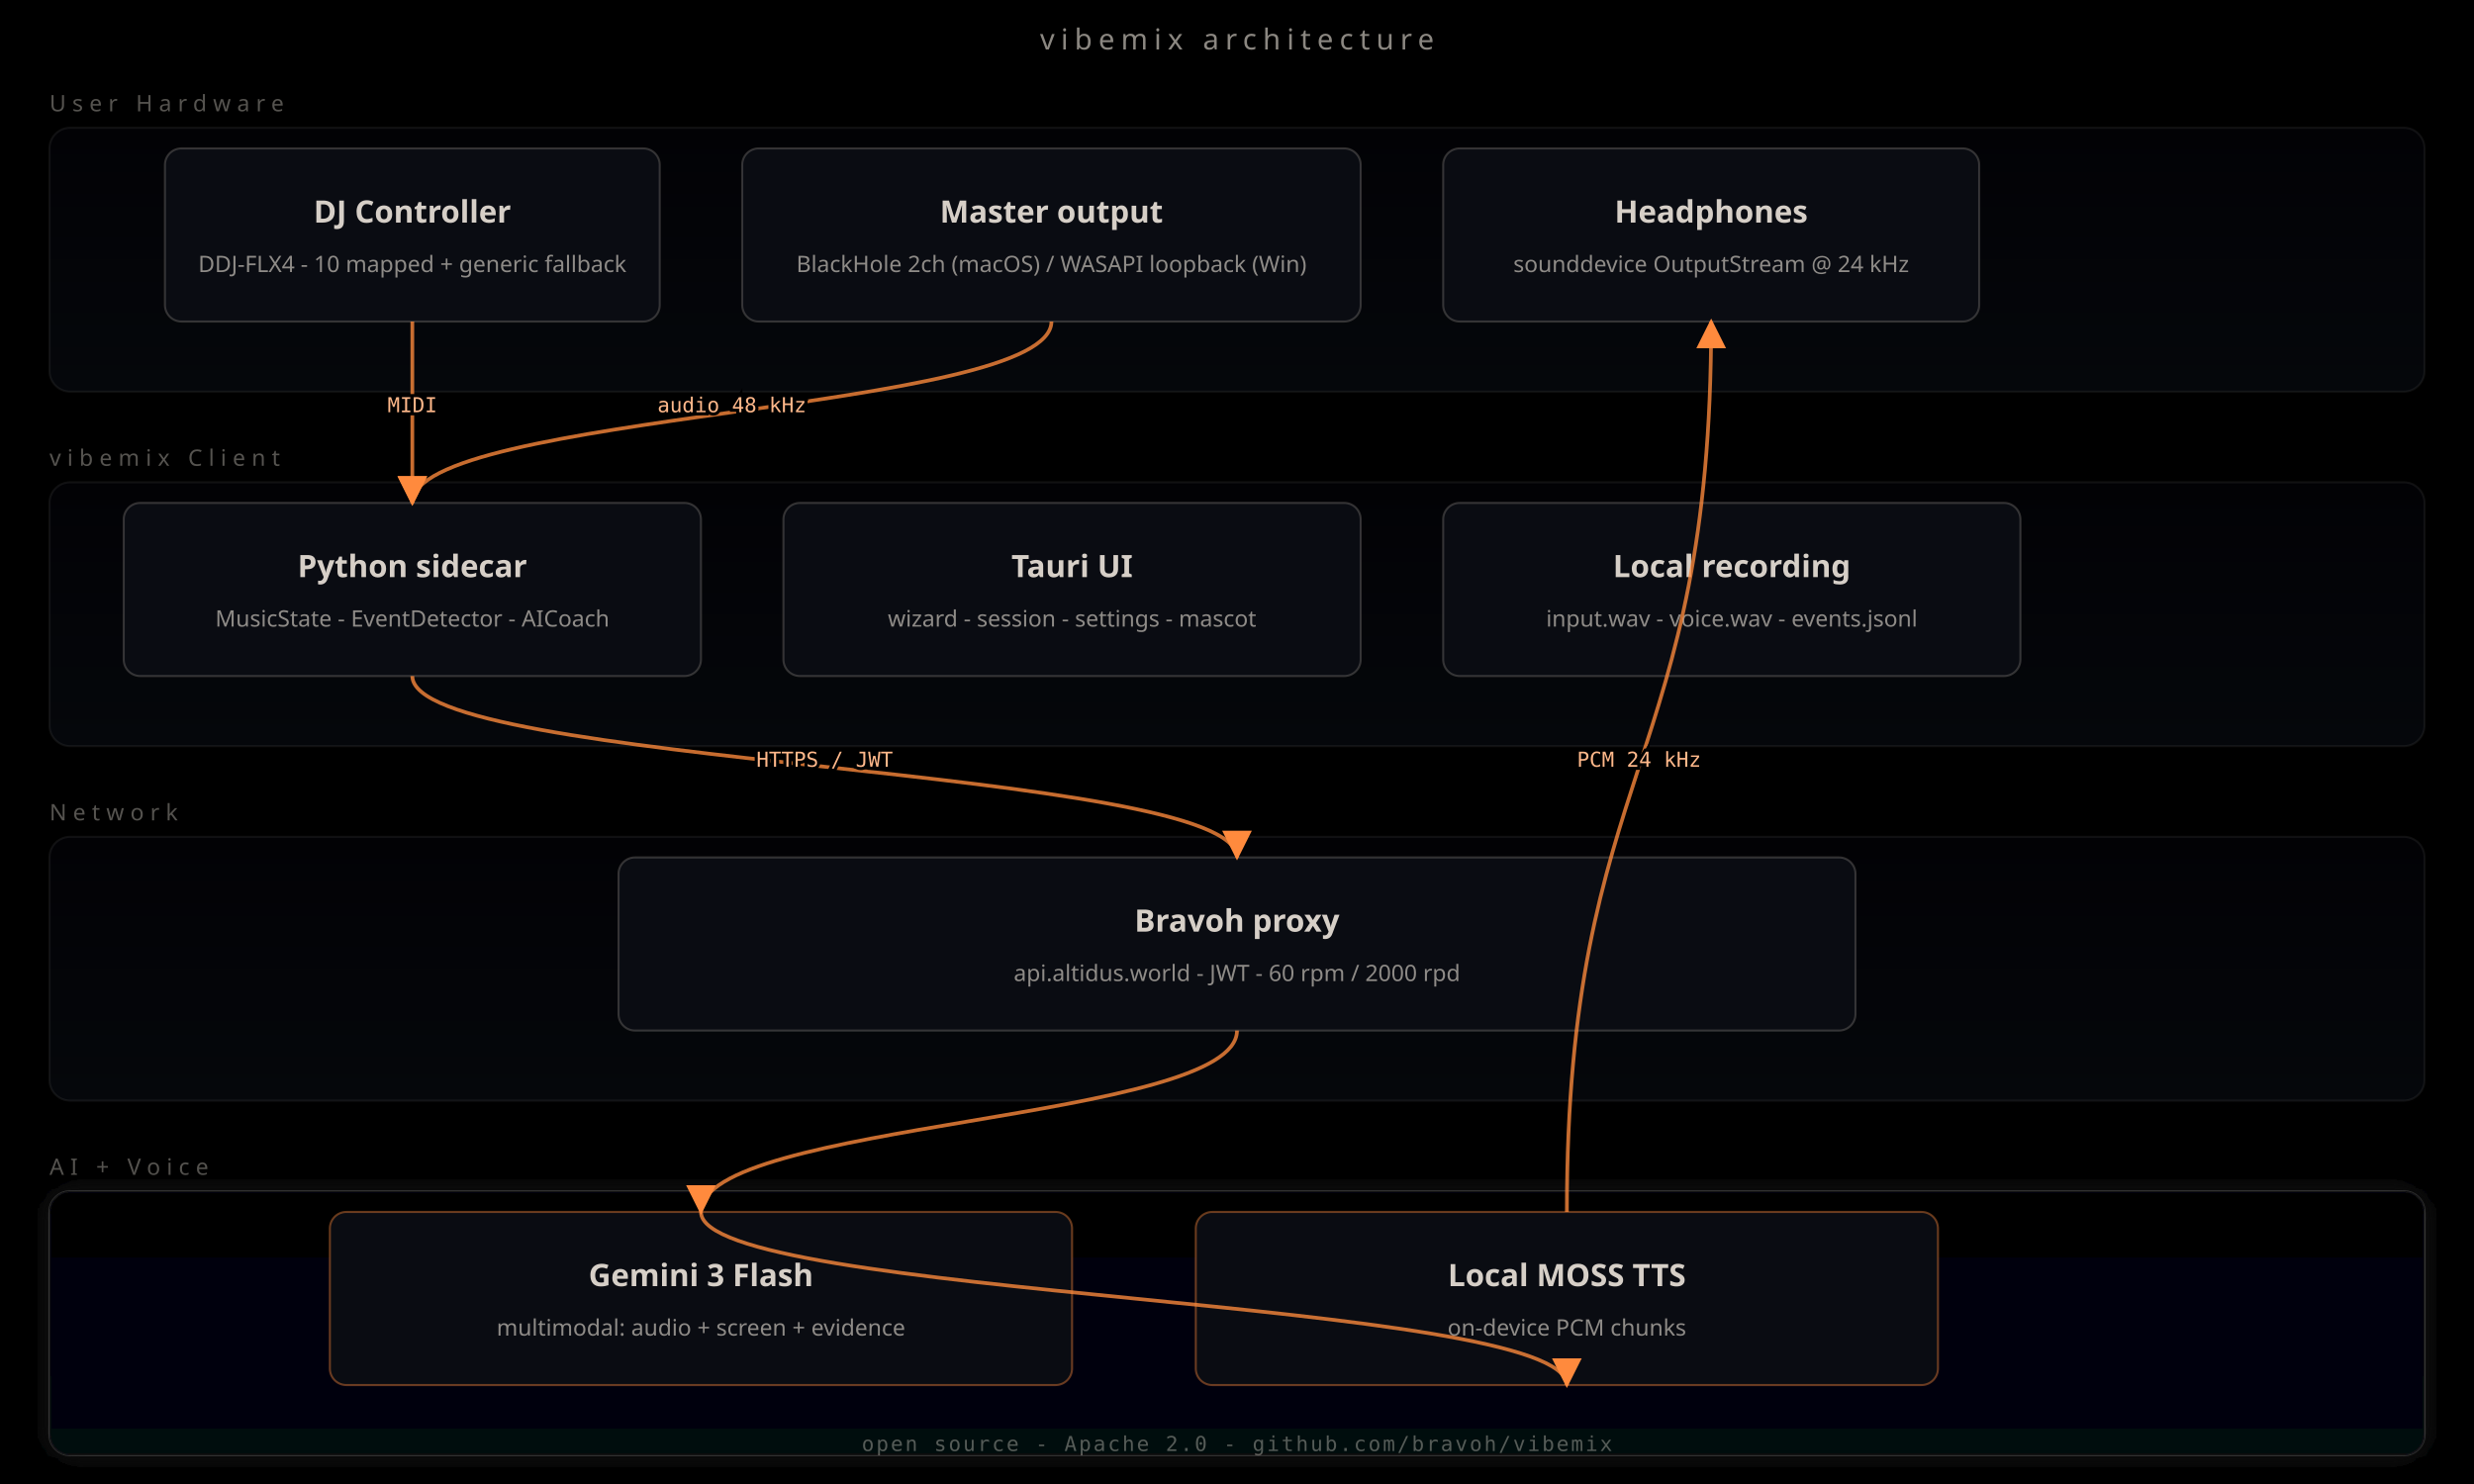
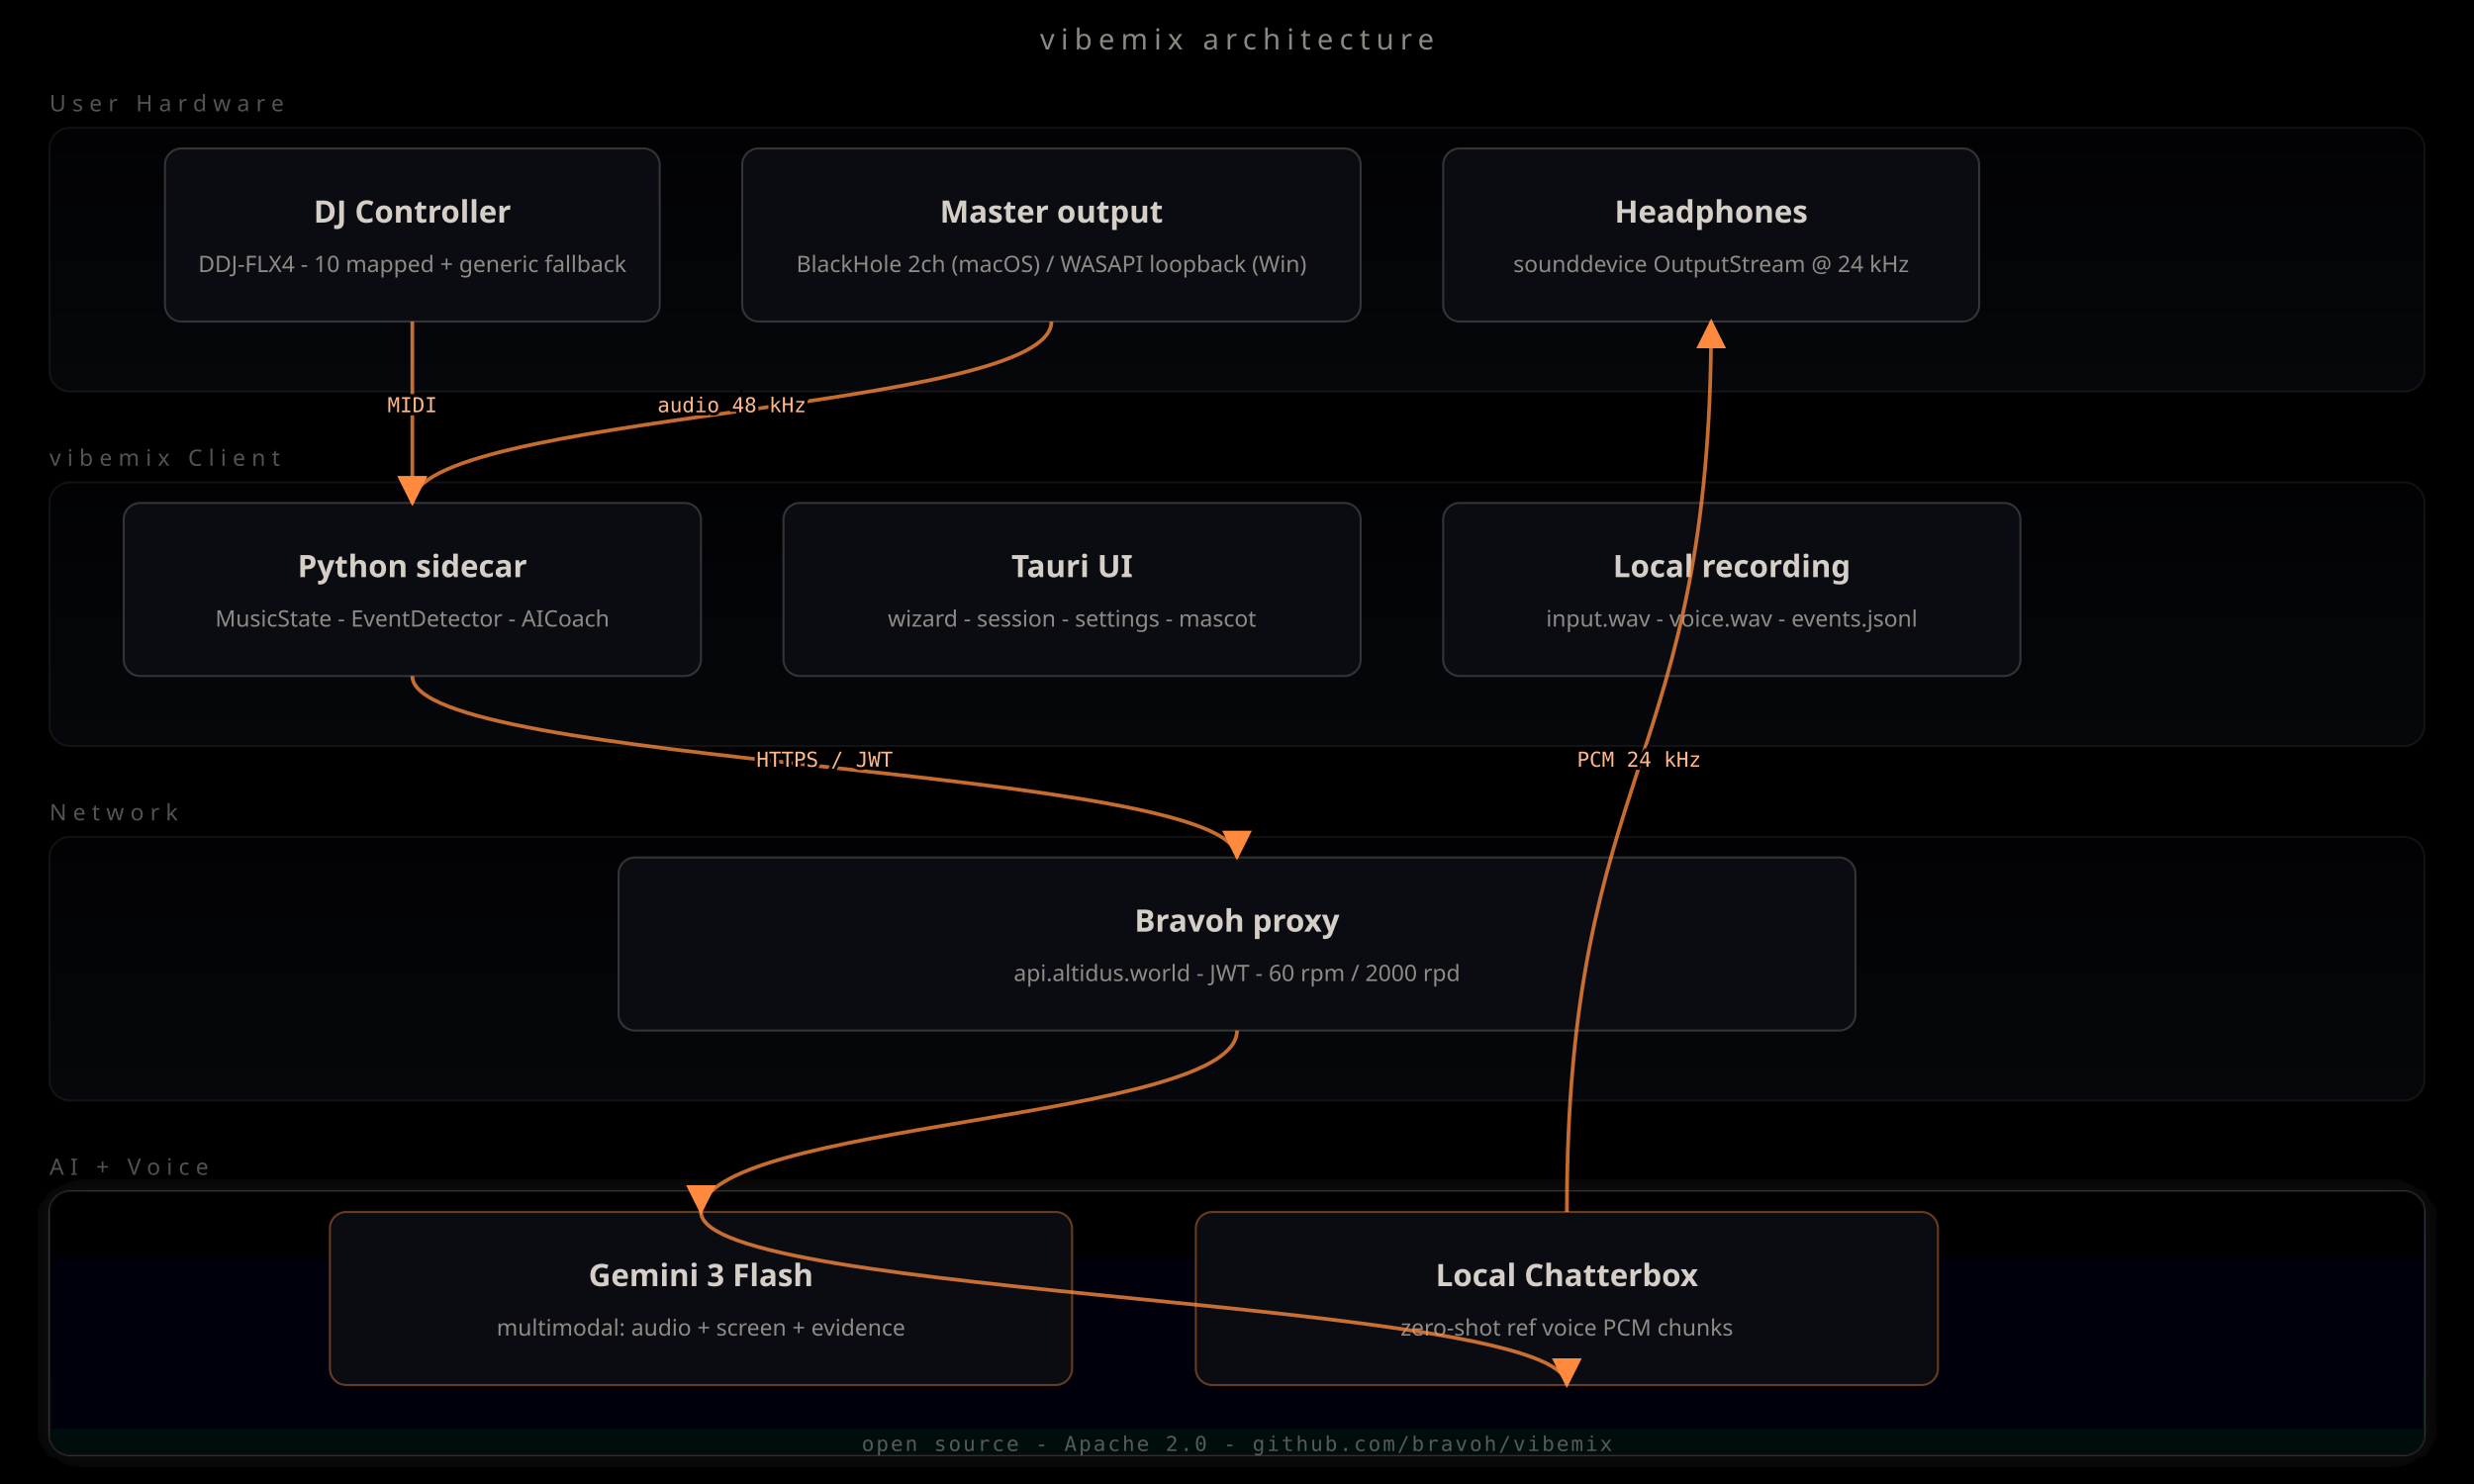
<svg xmlns="http://www.w3.org/2000/svg" viewBox="0 0 1200 720" width="1200" height="720" role="img" aria-label="vibemix architecture diagram">
  <defs>
    <marker id="arrow-end" viewBox="0 0 10 10" refX="9" refY="5" markerWidth="8" markerHeight="8" orient="auto-start-reverse">
      <path d="M 0 0 L 10 5 L 0 10 z" fill="#ff8a3d" />
    </marker>
    <filter id="glow" x="-20%" y="-20%" width="140%" height="140%">
      <feGaussianBlur stdDeviation="6" result="blur" />
      <feMerge>
        <feMergeNode in="blur" />
        <feMergeNode in="SourceGraphic" />
      </feMerge>
    </filter>
    <linearGradient id="lane-bg" x1="0" y1="0" x2="0" y2="1">
      <stop offset="0" stop-color="#020205" stop-opacity="1" />
      <stop offset="1" stop-color="#05070b" stop-opacity="1" />
    </linearGradient>
  </defs>
  <rect x="0" y="0" width="1200" height="720" fill="#000000" />
  <text x="600" y="24" text-anchor="middle" font-family="Saira, system-ui, sans-serif" font-size="14" fill="rgba(214, 207, 199, 0.65)" letter-spacing="3" style="text-transform:uppercase">vibemix architecture</text>
  <text x="24" y="54" font-family="Saira, system-ui, sans-serif" font-size="11" fill="rgba(214, 207, 199, 0.40)" letter-spacing="3" style="text-transform:uppercase">User Hardware</text>
  <rect x="24" y="62" width="1152" height="128" rx="10" ry="10" fill="url(#lane-bg)" stroke="rgba(255, 255, 255, 0.065)" stroke-width="1" />
  <rect x="80" y="72" width="240" height="84" rx="8" ry="8" fill="#0a0c12" stroke="rgba(214, 207, 199, 0.22)" stroke-width="1" />
  <text x="200" y="108" text-anchor="middle" font-family="Saira, system-ui, sans-serif" font-size="15" font-weight="600" fill="#d6cfc7">DJ Controller</text>
  <text x="200" y="132" text-anchor="middle" font-family="Saira, system-ui, sans-serif" font-size="11" fill="rgba(214, 207, 199, 0.65)">DDJ-FLX4 - 10 mapped + generic fallback</text>
  <rect x="360" y="72" width="300" height="84" rx="8" ry="8" fill="#0a0c12" stroke="rgba(214, 207, 199, 0.22)" stroke-width="1" />
  <text x="510" y="108" text-anchor="middle" font-family="Saira, system-ui, sans-serif" font-size="15" font-weight="600" fill="#d6cfc7">Master output</text>
  <text x="510" y="132" text-anchor="middle" font-family="Saira, system-ui, sans-serif" font-size="11" fill="rgba(214, 207, 199, 0.65)">BlackHole 2ch (macOS) / WASAPI loopback (Win)</text>
  <rect x="700" y="72" width="260" height="84" rx="8" ry="8" fill="#0a0c12" stroke="rgba(214, 207, 199, 0.22)" stroke-width="1" />
  <text x="830" y="108" text-anchor="middle" font-family="Saira, system-ui, sans-serif" font-size="15" font-weight="600" fill="#d6cfc7">Headphones</text>
  <text x="830" y="132" text-anchor="middle" font-family="Saira, system-ui, sans-serif" font-size="11" fill="rgba(214, 207, 199, 0.65)">sounddevice OutputStream @ 24 kHz</text>
  <text x="24" y="226" font-family="Saira, system-ui, sans-serif" font-size="11" fill="rgba(214, 207, 199, 0.40)" letter-spacing="3" style="text-transform:uppercase">vibemix Client</text>
  <rect x="24" y="234" width="1152" height="128" rx="10" ry="10" fill="url(#lane-bg)" stroke="rgba(255, 255, 255, 0.065)" stroke-width="1" />
  <rect x="60" y="244" width="280" height="84" rx="8" ry="8" fill="#0a0c12" stroke="rgba(214, 207, 199, 0.22)" stroke-width="1" />
  <text x="200" y="280" text-anchor="middle" font-family="Saira, system-ui, sans-serif" font-size="15" font-weight="600" fill="#d6cfc7">Python sidecar</text>
  <text x="200" y="304" text-anchor="middle" font-family="Saira, system-ui, sans-serif" font-size="11" fill="rgba(214, 207, 199, 0.65)">MusicState - EventDetector - AICoach</text>
  <rect x="380" y="244" width="280" height="84" rx="8" ry="8" fill="#0a0c12" stroke="rgba(214, 207, 199, 0.22)" stroke-width="1" />
  <text x="520" y="280" text-anchor="middle" font-family="Saira, system-ui, sans-serif" font-size="15" font-weight="600" fill="#d6cfc7">Tauri UI</text>
  <text x="520" y="304" text-anchor="middle" font-family="Saira, system-ui, sans-serif" font-size="11" fill="rgba(214, 207, 199, 0.65)">wizard - session - settings - mascot</text>
  <rect x="700" y="244" width="280" height="84" rx="8" ry="8" fill="#0a0c12" stroke="rgba(214, 207, 199, 0.22)" stroke-width="1" />
  <text x="840" y="280" text-anchor="middle" font-family="Saira, system-ui, sans-serif" font-size="15" font-weight="600" fill="#d6cfc7">Local recording</text>
  <text x="840" y="304" text-anchor="middle" font-family="Saira, system-ui, sans-serif" font-size="11" fill="rgba(214, 207, 199, 0.65)">input.wav - voice.wav - events.jsonl</text>
  <text x="24" y="398" font-family="Saira, system-ui, sans-serif" font-size="11" fill="rgba(214, 207, 199, 0.40)" letter-spacing="3" style="text-transform:uppercase">Network</text>
  <rect x="24" y="406" width="1152" height="128" rx="10" ry="10" fill="url(#lane-bg)" stroke="rgba(255, 255, 255, 0.065)" stroke-width="1" />
  <rect x="300" y="416" width="600" height="84" rx="8" ry="8" fill="#0a0c12" stroke="rgba(214, 207, 199, 0.22)" stroke-width="1" />
  <text x="600" y="452" text-anchor="middle" font-family="Saira, system-ui, sans-serif" font-size="15" font-weight="600" fill="#d6cfc7">Bravoh proxy</text>
  <text x="600" y="476" text-anchor="middle" font-family="Saira, system-ui, sans-serif" font-size="11" fill="rgba(214, 207, 199, 0.65)">api.altidus.world - JWT - 60 rpm / 2000 rpd</text>
  <text x="24" y="570" font-family="Saira, system-ui, sans-serif" font-size="11" fill="rgba(214, 207, 199, 0.40)" letter-spacing="3" style="text-transform:uppercase">AI + Voice</text>
  <rect x="24" y="578" width="1152" height="128" rx="10" ry="10" fill="url(#lane-bg)" stroke="rgba(255, 255, 255, 0.065)" stroke-width="1" filter="url(#glow)" />
  <rect x="160" y="588" width="360" height="84" rx="8" ry="8" fill="#0a0c12" stroke="rgba(255, 138, 61, 0.40)" stroke-width="1" />
  <text x="340" y="624" text-anchor="middle" font-family="Saira, system-ui, sans-serif" font-size="15" font-weight="600" fill="#d6cfc7">Gemini 3 Flash</text>
  <text x="340" y="648" text-anchor="middle" font-family="Saira, system-ui, sans-serif" font-size="11" fill="rgba(214, 207, 199, 0.65)">multimodal: audio + screen + evidence</text>
  <rect x="580" y="588" width="360" height="84" rx="8" ry="8" fill="#0a0c12" stroke="rgba(255, 138, 61, 0.40)" stroke-width="1" />
-   <text x="760" y="624" text-anchor="middle" font-family="Saira, system-ui, sans-serif" font-size="15" font-weight="600" fill="#d6cfc7">Local MOSS TTS</text>
-   <text x="760" y="648" text-anchor="middle" font-family="Saira, system-ui, sans-serif" font-size="11" fill="rgba(214, 207, 199, 0.65)">on-device PCM chunks</text>
+   <text x="760" y="624" text-anchor="middle" font-family="Saira, system-ui, sans-serif" font-size="15" font-weight="600" fill="#d6cfc7">Local Chatterbox</text>
+   <text x="760" y="648" text-anchor="middle" font-family="Saira, system-ui, sans-serif" font-size="11" fill="rgba(214, 207, 199, 0.65)">zero-shot ref voice PCM chunks</text>
  <path d="M 200.0 156.0 C 200.0 200.0 200.0 200.0 200.0 244.0" fill="none" stroke="#ff8a3d" stroke-width="1.8" stroke-opacity="0.78" marker-end="url(#arrow-end)" />
  <text x="200" y="200" text-anchor="middle" font-family="JetBrains Mono, ui-monospace, monospace" font-size="10" fill="#ffb88a" style="paint-order:stroke;stroke:#000000;stroke-width:3px">MIDI</text>
  <path d="M 510.0 156.0 C 510.0 200.0 200.0 200.0 200.0 244.0" fill="none" stroke="#ff8a3d" stroke-width="1.8" stroke-opacity="0.78" marker-end="url(#arrow-end)" />
  <text x="355" y="200" text-anchor="middle" font-family="JetBrains Mono, ui-monospace, monospace" font-size="10" fill="#ffb88a" style="paint-order:stroke;stroke:#000000;stroke-width:3px">audio 48 kHz</text>
  <path d="M 760.0 588.0 C 760.0 372.0 830.0 372.0 830.0 156.0" fill="none" stroke="#ff8a3d" stroke-width="1.8" stroke-opacity="0.78" marker-end="url(#arrow-end)" />
  <text x="795" y="372" text-anchor="middle" font-family="JetBrains Mono, ui-monospace, monospace" font-size="10" fill="#ffb88a" style="paint-order:stroke;stroke:#000000;stroke-width:3px">PCM 24 kHz</text>
  <path d="M 200.0 328.0 C 200.0 372.0 600.0 372.0 600.0 416.0" fill="none" stroke="#ff8a3d" stroke-width="1.8" stroke-opacity="0.78" marker-end="url(#arrow-end)" />
  <text x="400" y="372" text-anchor="middle" font-family="JetBrains Mono, ui-monospace, monospace" font-size="10" fill="#ffb88a" style="paint-order:stroke;stroke:#000000;stroke-width:3px">HTTPS / JWT</text>
  <path d="M 600.0 500.0 C 600.0 544.0 340.0 544.0 340.0 588.0" fill="none" stroke="#ff8a3d" stroke-width="1.8" stroke-opacity="0.78" marker-end="url(#arrow-end)" />
  <path d="M 340.0 588.0 C 340.0 630.0 760.0 630.0 760.0 672.0" fill="none" stroke="#ff8a3d" stroke-width="1.8" stroke-opacity="0.78" marker-end="url(#arrow-end)" />
  <text x="600" y="704" text-anchor="middle" font-family="JetBrains Mono, ui-monospace, monospace" font-size="10" fill="rgba(214, 207, 199, 0.40)" letter-spacing="1">open source - Apache 2.0 - github.com/bravoh/vibemix</text>
</svg>
